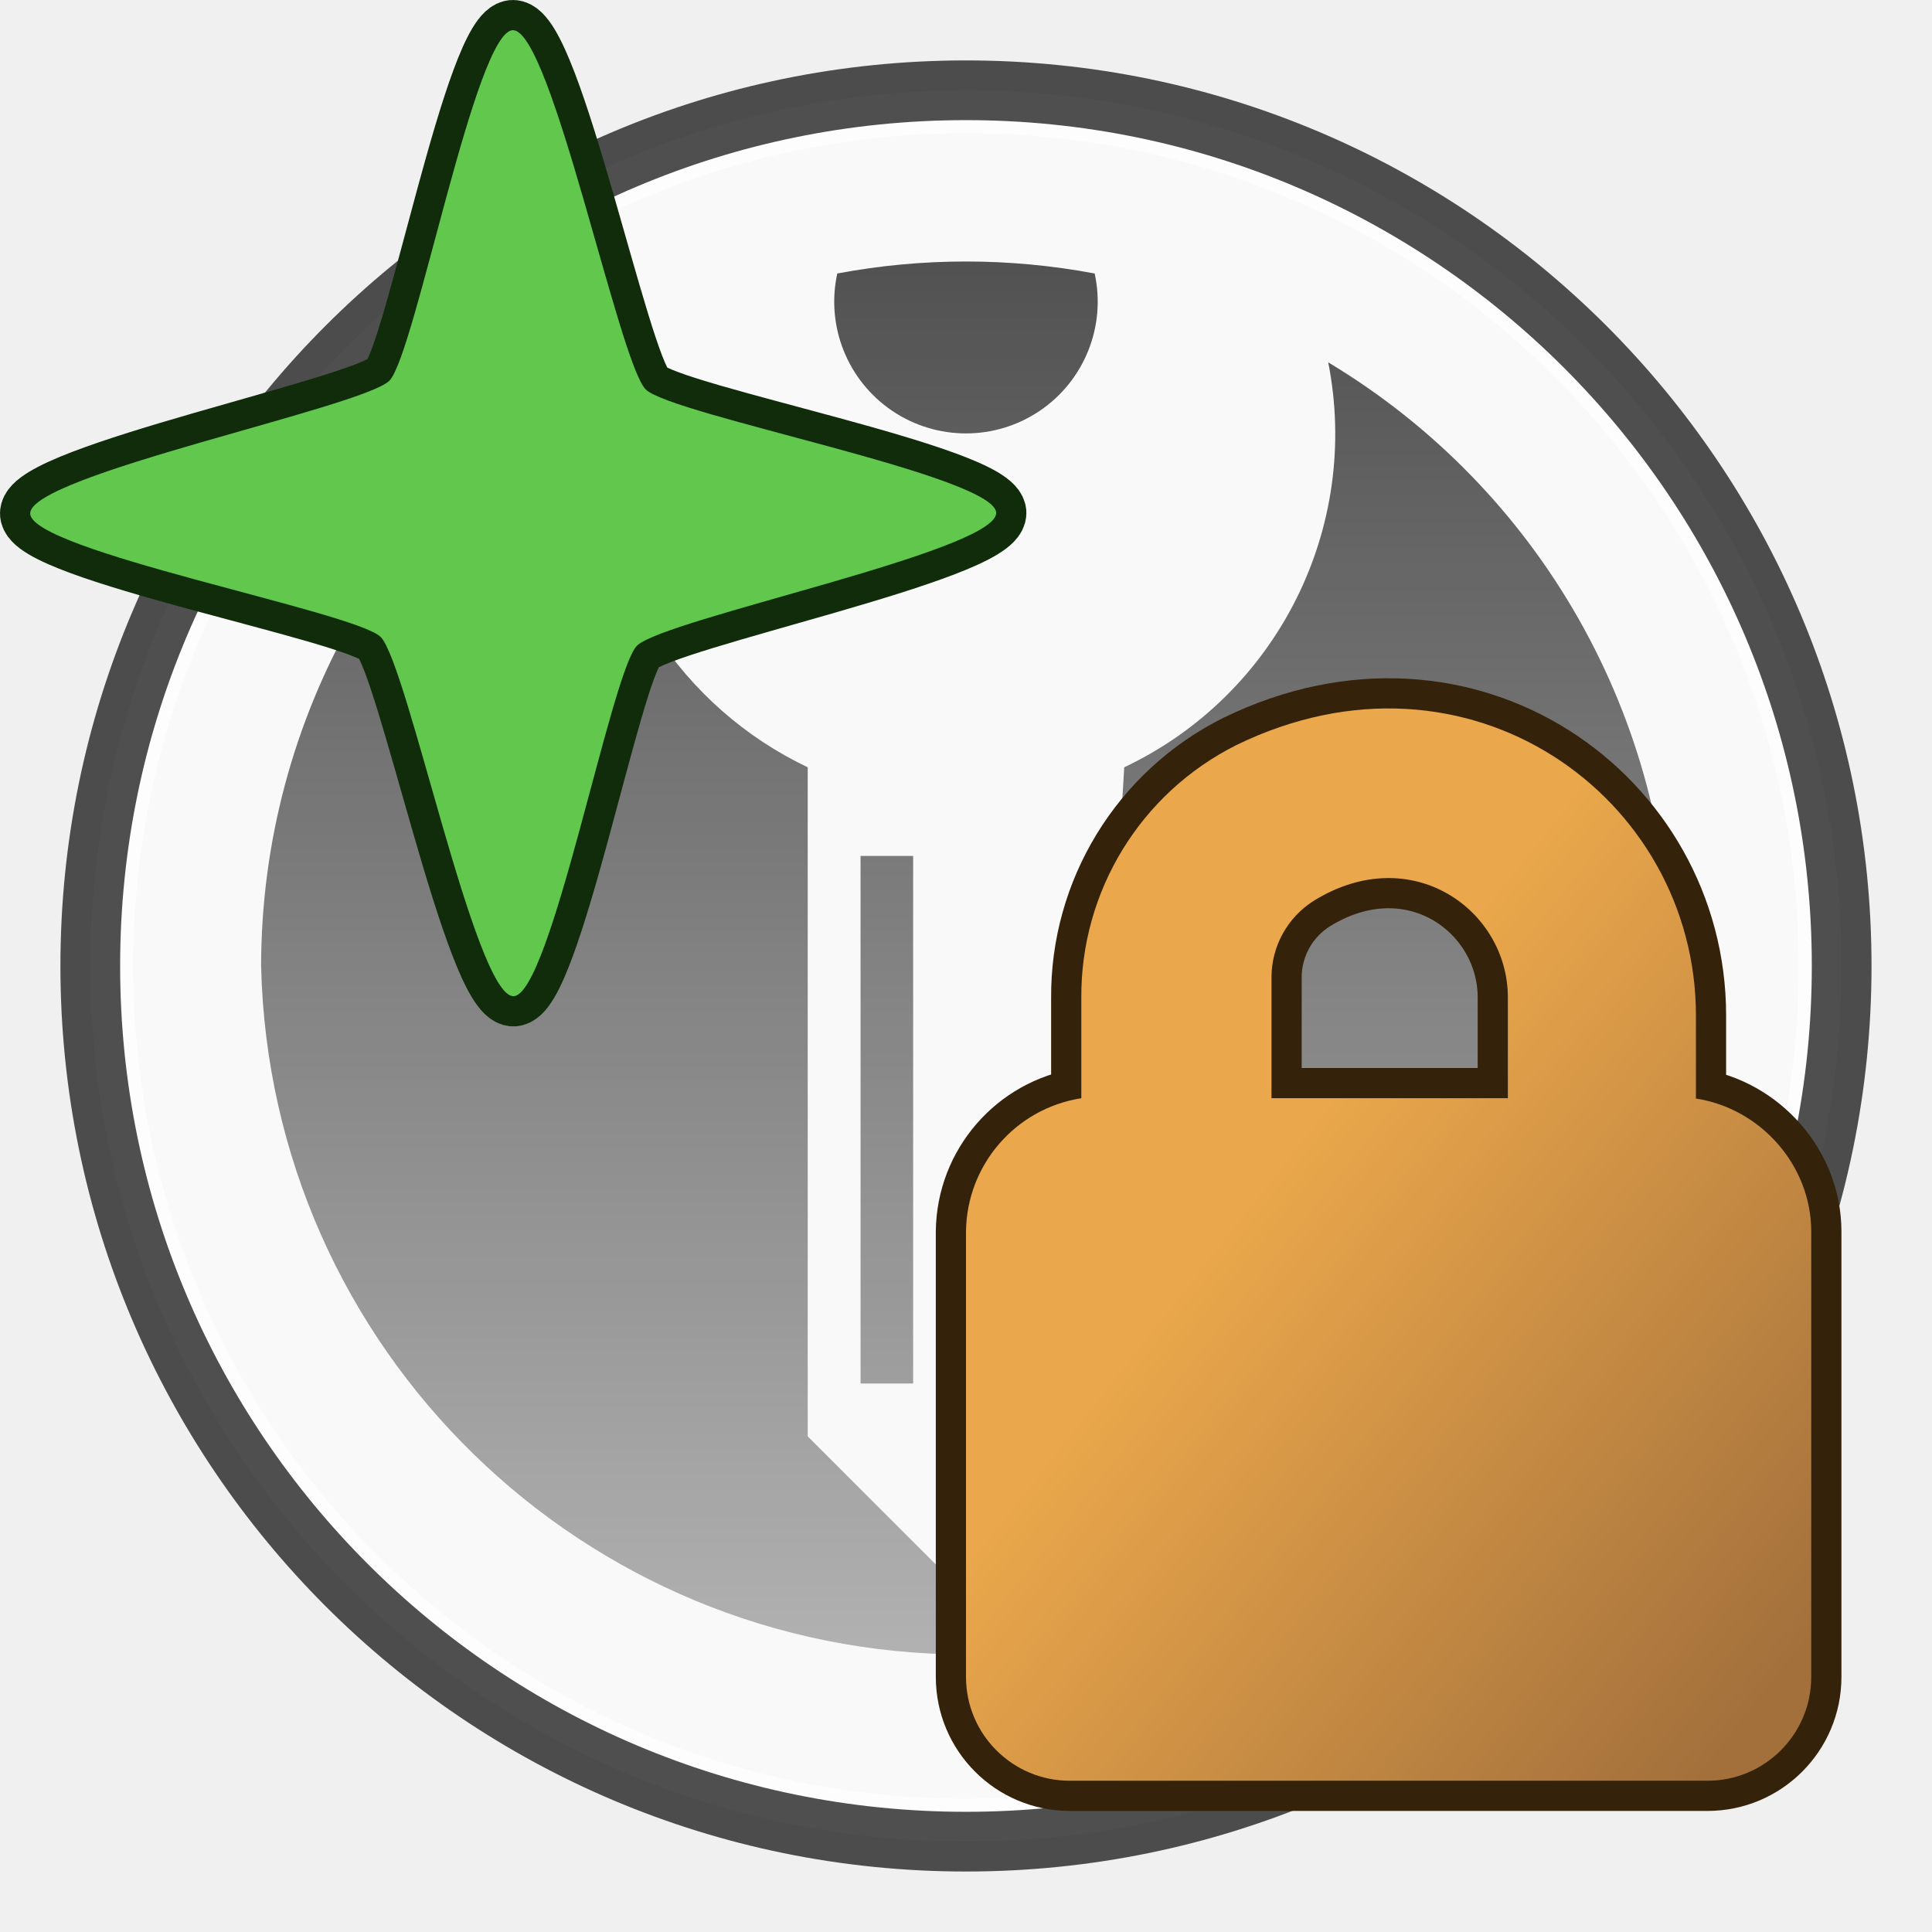
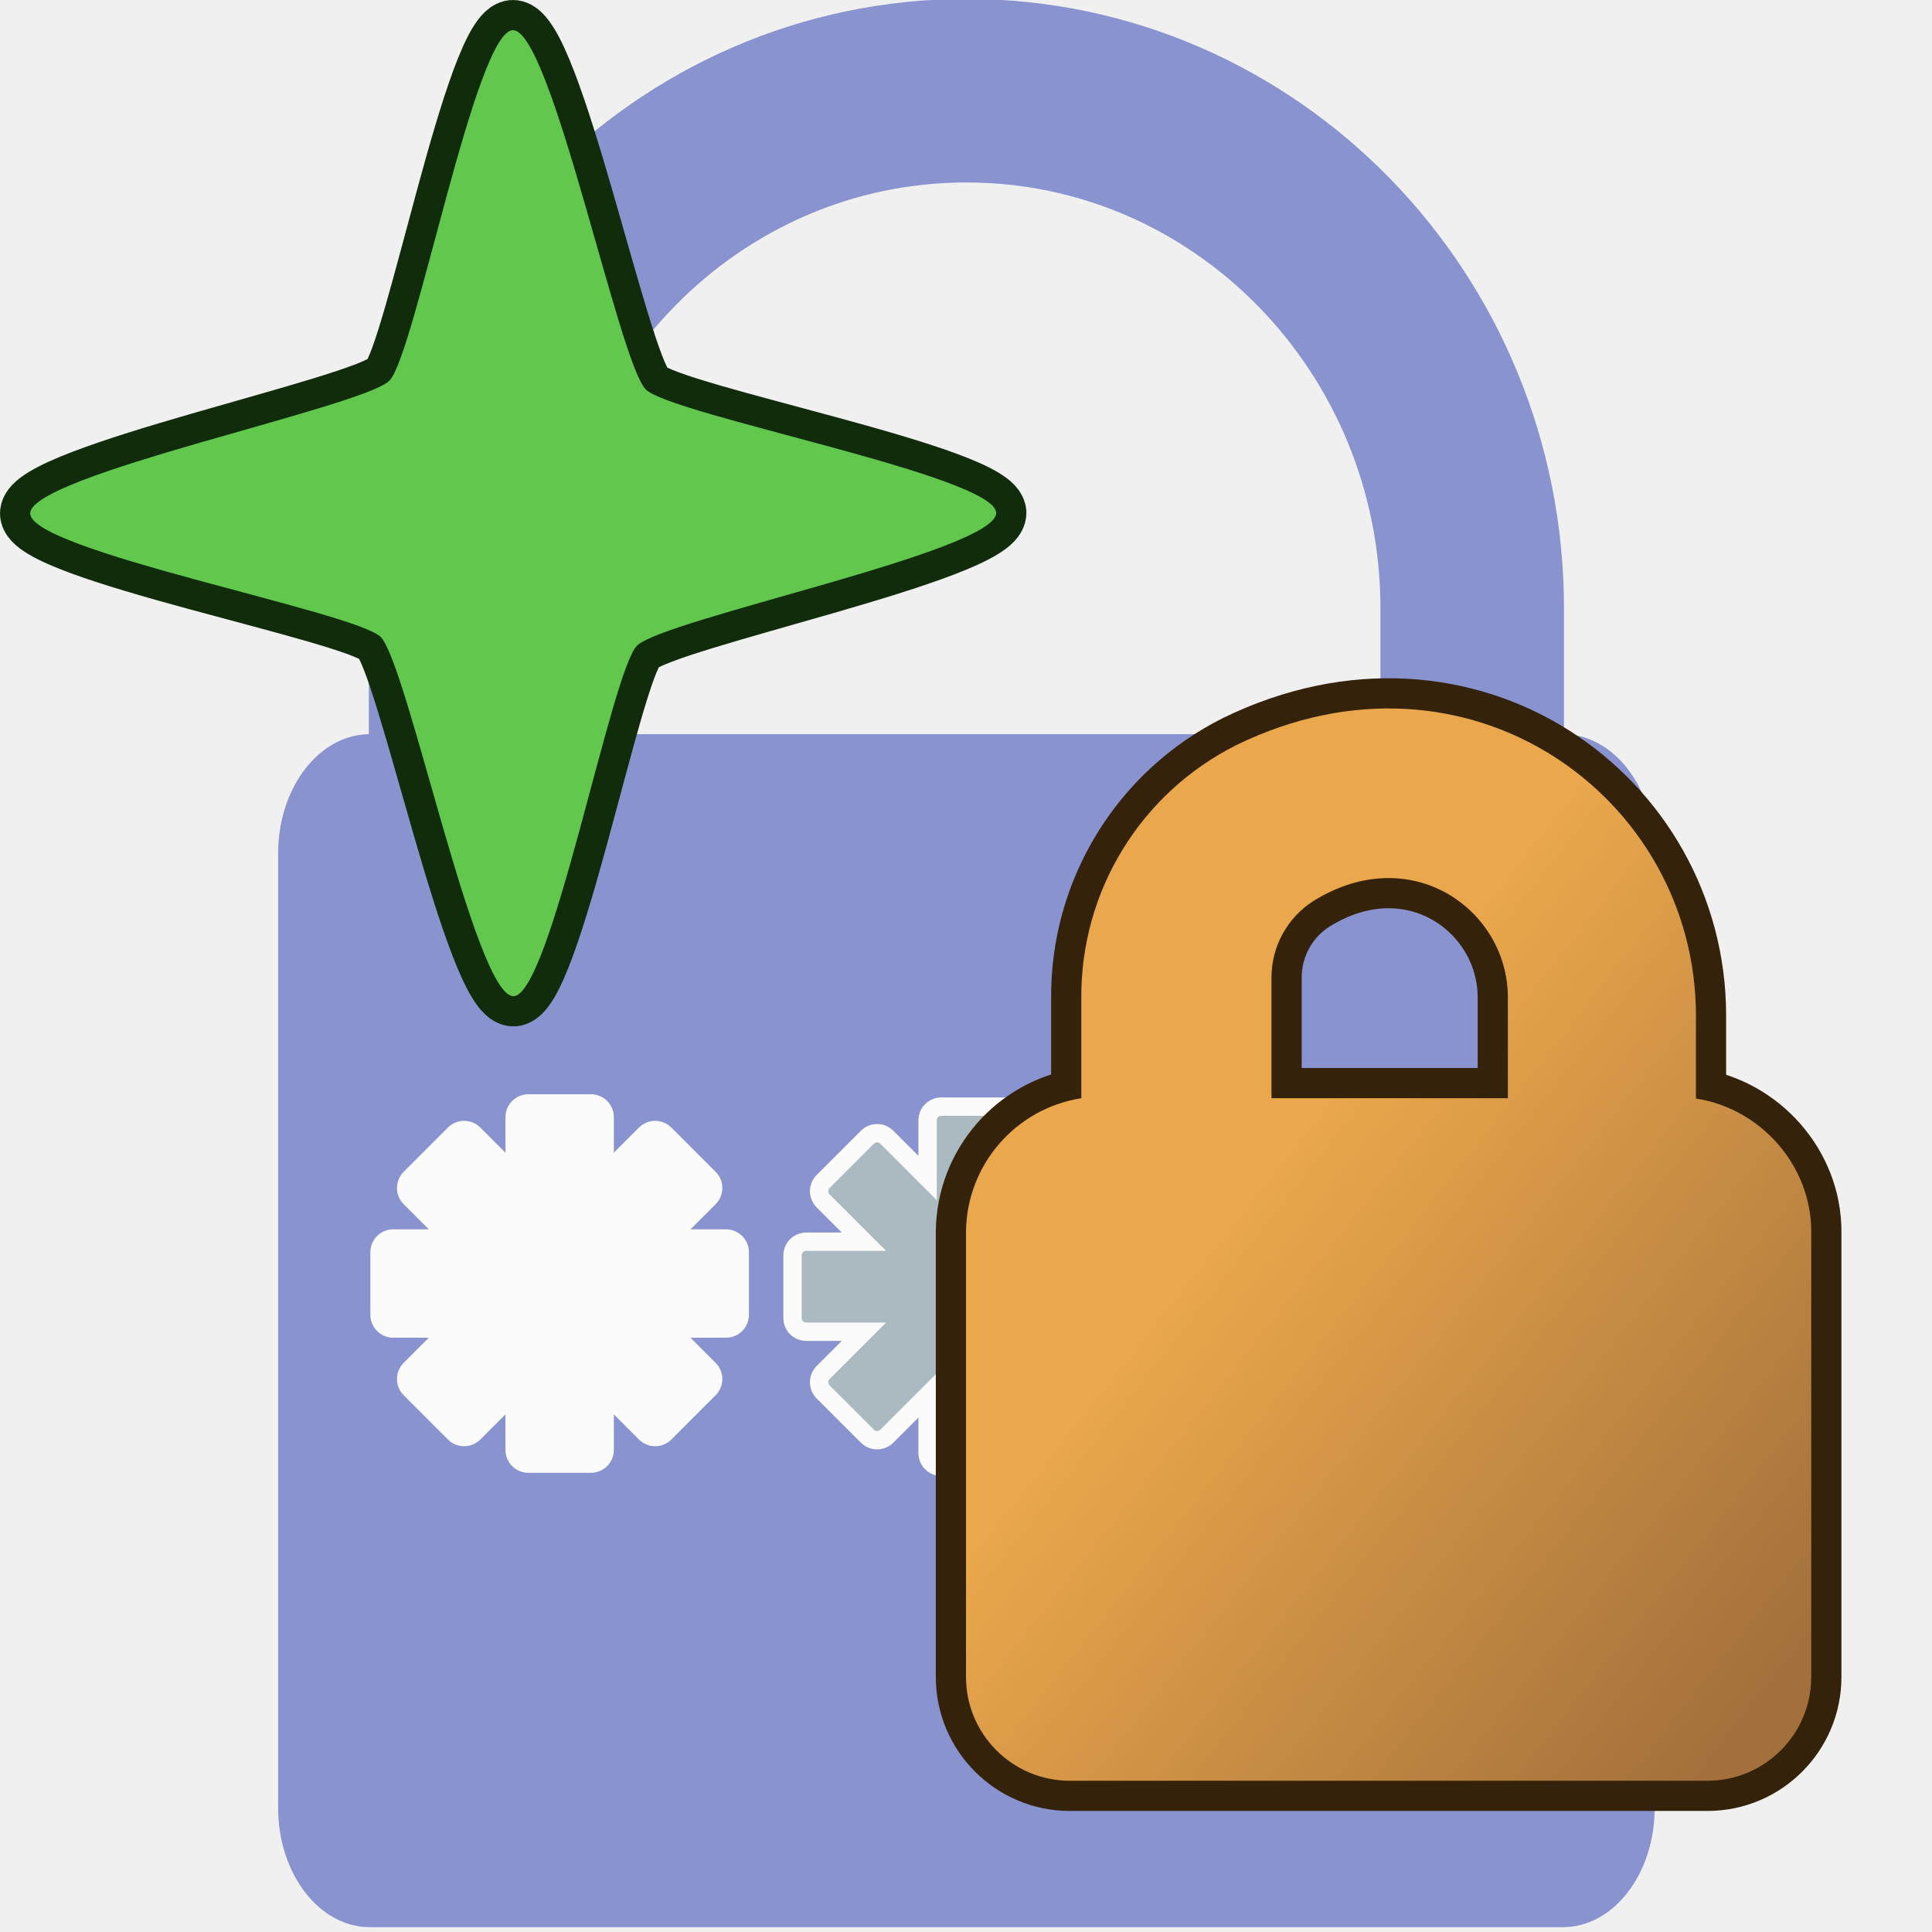
- <svg xmlns="http://www.w3.org/2000/svg" xmlns:xlink="http://www.w3.org/1999/xlink" height="64" width="64" viewBox="0 0 64 64" xml:space="preserve">
+ <svg xmlns="http://www.w3.org/2000/svg" xmlns:xlink="http://www.w3.org/1999/xlink" height="64" width="64" viewBox="0 0 64 64">
  <defs>
-     <linearGradient id="a">
+     <linearGradient id="lock-grad">
      <stop style="stop-color:#eaa74b;stop-opacity:1" offset="0" />
      <stop style="stop-color:#a3703c;stop-opacity:1" offset="1" />
    </linearGradient>
-     <linearGradient id="b">
-       <stop offset="0" style="stop-color:#464646;stop-opacity:1" />
-       <stop offset="1" style="stop-color:#adadad;stop-opacity:1" />
-     </linearGradient>
-     <linearGradient xlink:href="#a" id="d" x1="39.43" y1="42.25" x2="57.97" y2="56.88" gradientUnits="userSpaceOnUse" />
-     <linearGradient xlink:href="#b" id="c" gradientUnits="userSpaceOnUse" x1="53.24" y1="12.75" x2="53.24" y2="86.36" />
+     <linearGradient xlink:href="#lock-grad" id="lock-fill" x1="39.43" y1="42.25" x2="57.97" y2="56.88" gradientUnits="userSpaceOnUse" />
  </defs>
-   <g style="display:inline" transform="translate(.42 .42) scale(.63158)">
-     <circle r="45.93" style="opacity:.871;fill:#fff;fill-opacity:1;fill-rule:evenodd;stroke:#000;stroke-width:3.132;stroke-linecap:round;stroke-linejoin:round;stroke-miterlimit:4;stroke-dasharray:none;stroke-opacity:.784" cx="50" cy="50" />
-     <circle style="opacity:1;fill:none;fill-opacity:1;fill-rule:evenodd;stroke:none;stroke-width:1.5;stroke-linecap:round;stroke-linejoin:round;stroke-miterlimit:4;stroke-dasharray:none;stroke-opacity:1" cx="50" cy="50" r="42.32" />
-     <path style="opacity:1;fill:#f9f9f9;fill-opacity:1;fill-rule:evenodd;stroke:none;stroke-width:2.5;stroke-linecap:round;stroke-linejoin:round;stroke-miterlimit:4;stroke-dasharray:none;stroke-opacity:1" d="M50 6.32A43.68 43.68 0 0 0 6.32 50 43.68 43.68 0 0 0 50 93.68 43.68 43.68 0 0 0 93.68 50 43.68 43.68 0 0 0 50 6.32Zm0 6.72c2.26 0 4.52.22 6.75.64a6.92 6.92 0 1 1-13.5 0c2.23-.42 4.49-.64 6.75-.64Zm-19 5.3a19.36 19.36 0 0 0 10.7 21.24v35.09l8.3 8.3 8.3-8.3-.48-7.35 3.92-3.92-3.92-3.9 5.87-5.88-5.87-5.87.48-8.17A19.35 19.35 0 0 0 69 18.34 36.97 36.97 0 0 1 86.95 50a36.97 36.97 0 0 1-73.92 0c.01-12.98 6.83-25 17.97-31.67Zm13.46 25.9h2.77V71.9h-2.76V44.23z" />
-     <path style="opacity:.94;fill:url(#c);fill-opacity:1;fill-rule:nonzero;stroke:none;stroke-width:.8;stroke-linecap:round;stroke-linejoin:round;stroke-miterlimit:4;stroke-dasharray:none;stroke-opacity:1" d="M56.75 13.68a6.91 6.91 0 1 1-13.5 0 36.48 36.48 0 0 1 13.5 0zM30.63 22.1c0 7.72 4.53 14.37 11.07 17.48v35.09l8.3 8.3 8.3-8.3-.48-7.35 3.92-3.92-3.92-3.9 5.87-5.88-5.87-5.87.48-8.17A19.35 19.35 0 0 0 69 18.34 36.97 36.97 0 0 1 86.95 50a36.97 36.97 0 0 1-73.92 0c.01-12.98 6.83-25 17.97-31.67a19.4 19.4 0 0 0-.38 3.77zm13.83 22.13h2.77V71.9h-2.76V44.24z" />
+   <g transform="scale(0.304) translate(0 0)" opacity="0.7">
+     <path style="fill:none;stroke:#5c6bc0;stroke-width:20;stroke-miterlimit:4" d="M 105.308,9.883 A 55.117,56.435 0 0 0 50.192,66.318 a 55.117,56.435 0 0 0 5.08e-4,0.262 V 140.117 H 160.424 V 66.643 A 55.117,56.435 0 0 0 160.425,66.318 55.117,56.435 0 0 0 105.308,9.883 Z" />
+     <rect style="fill:#5c6bc0;fill-opacity:1;fill-rule:evenodd" width="150" height="130" x="30.308" y="80" rx="10" ry="13" />
+     <path style="fill:#7582c9;fill-opacity:1;stroke:#ffffff;stroke-width:2;stroke-miterlimit:4" d="m 147.576,120.549 c -0.83,0 -1.498,0.668 -1.498,1.498 v 6.282 l -4.442,-4.442 c -0.587,-0.587 -1.533,-0.587 -2.12,0 l -4.819,4.819 c -0.587,0.587 -0.587,1.532 0,2.12 l 4.442,4.442 h -6.282 c -0.83,0 -1.498,0.668 -1.498,1.498 v 6.816 c 0,0.83 0.668,1.498 1.498,1.498 h 6.282 l -4.442,4.442 c -0.587,0.587 -0.587,1.533 0,2.12 l 4.819,4.819 c 0.587,0.587 1.532,0.587 2.12,0 l 4.442,-4.442 v 6.282 c 0,0.83 0.668,1.498 1.498,1.498 h 6.816 c 0.83,0 1.498,-0.668 1.498,-1.498 v -6.282 l 4.442,4.442 c 0.587,0.587 1.532,0.587 2.12,0 l 4.819,-4.819 c 0.587,-0.587 0.587,-1.533 0,-2.12 l -4.442,-4.442 h 6.282 c 0.83,0 1.498,-0.668 1.498,-1.498 v -6.816 c 0,-0.83 -0.668,-1.498 -1.498,-1.498 h -6.282 l 4.442,-4.442 c 0.587,-0.587 0.587,-1.532 0,-2.12 l -4.819,-4.819 c -0.587,-0.587 -1.533,-0.587 -2.12,0 l -4.442,4.442 v -6.282 c 0,-0.83 -0.668,-1.498 -1.498,-1.498 z" />
+     <path style="fill:#8da2ab;fill-opacity:1;stroke:#ffffff;stroke-width:2;stroke-miterlimit:4" d="m 102.576,120.585 c -0.83,0 -1.498,0.668 -1.498,1.498 v 6.282 l -4.442,-4.442 c -0.587,-0.587 -1.533,-0.587 -2.12,0 l -4.819,4.819 c -0.587,0.587 -0.587,1.532 0,2.12 l 4.442,4.442 h -6.282 c -0.83,0 -1.498,0.668 -1.498,1.498 v 6.816 c 0,0.83 0.668,1.498 1.498,1.498 h 6.282 l -4.442,4.442 c -0.587,0.587 -0.587,1.533 0,2.12 l 4.819,4.819 c 0.587,0.587 1.533,0.587 2.12,0 l 4.442,-4.442 v 6.282 c 0,0.83 0.668,1.498 1.498,1.498 h 6.816 c 0.83,0 1.498,-0.668 1.498,-1.498 v -6.282 l 4.442,4.442 c 0.587,0.587 1.532,0.587 2.12,0 l 4.819,-4.819 c 0.587,-0.587 0.587,-1.533 0,-2.12 l -4.442,-4.442 h 6.282 c 0.83,0 1.498,-0.668 1.498,-1.498 v -6.816 c 0,-0.83 -0.668,-1.498 -1.498,-1.498 h -6.282 l 4.442,-4.442 c 0.587,-0.587 0.587,-1.532 0,-2.12 l -4.819,-4.819 c -0.587,-0.587 -1.533,-0.587 -2.12,0 l -4.442,4.442 v -6.282 c 0,-0.83 -0.668,-1.498 -1.498,-1.498 z" />
+     <path style="fill:#ffffff;fill-opacity:1;stroke:#ffffff;stroke-width:2;stroke-miterlimit:4" d="m 57.576,120.239 c -0.83,0 -1.498,0.668 -1.498,1.498 v 6.282 l -4.442,-4.442 c -0.587,-0.587 -1.533,-0.587 -2.12,0 l -4.819,4.819 c -0.587,0.587 -0.587,1.532 0,2.12 l 4.442,4.442 h -6.282 c -0.83,0 -1.498,0.668 -1.498,1.498 v 6.816 c 0,0.83 0.668,1.498 1.498,1.498 h 6.282 l -4.442,4.442 c -0.587,0.587 -0.587,1.533 0,2.12 l 4.819,4.819 c 0.587,0.587 1.533,0.587 2.12,0 l 4.442,-4.442 v 6.282 c 0,0.83 0.668,1.498 1.498,1.498 h 6.816 c 0.83,0 1.498,-0.668 1.498,-1.498 v -6.282 l 4.442,4.442 c 0.587,0.587 1.532,0.587 2.12,0 l 4.819,-4.819 c 0.587,-0.587 0.587,-1.533 0,-2.12 l -4.442,-4.442 h 6.282 c 0.83,0 1.498,-0.668 1.498,-1.498 v -6.816 c 0,-0.83 -0.668,-1.498 -1.498,-1.498 h -6.282 l 4.442,-4.442 c 0.587,-0.587 0.587,-1.532 0,-2.12 l -4.819,-4.819 c -0.587,-0.587 -1.533,-0.587 -2.12,0 l -4.442,4.442 v -6.282 c 0,-0.83 -0.668,-1.498 -1.498,-1.498 z" />
  </g>
-   <g stroke="#0c0c0c" stroke-opacity=".8" style="display:inline;stroke:#34220a;stroke-width:1;stroke-opacity:1">
-     <g style="display:inline;stroke:#34220a;stroke-width:.846;stroke-opacity:1">
-       <path d="M17 33c-1.27-.04-3.5-11-4.39-11.9C11.74 20.25.96 18.24 1 17c.04-1.27 11-3.5 11.9-4.39C13.75 11.74 15.76.96 17 1c1.27.04 3.5 11 4.39 11.9.87.86 11.65 2.87 11.61 4.1-.04 1.27-11 3.5-11.9 4.39-.86.87-2.87 11.65-4.1 11.61z" display="inline" fill="#62c74d" stroke="none" style="display:inline;stroke:#102c0b;stroke-width:2;stroke-dasharray:none;stroke-opacity:1;paint-order:stroke fill markers" />
-     </g>
-     <g style="display:inline;stroke:#34220a;stroke-width:1;stroke-opacity:1">
-       <path d="M56.18 36.38v-2.74c0-7.24-7.55-12.7-15.22-8.96a9.3 9.3 0 0 0-5.14 8.4v3.3A4.52 4.52 0 0 0 32 40.79v14.76c0 1.9 1.54 3.44 3.44 3.44h21.12c1.9 0 3.44-1.54 3.44-3.44V40.8c0-2.2-1.68-4.08-3.82-4.41zm-6.23 0h-7.83v-4a3 3 0 0 1 1.4-2.54c3.23-2 6.43.3 6.43 3.2v3.34z" display="inline" fill="#eaa74b" stroke="none" style="display:inline;fill:url(#d);fill-opacity:1;stroke:#34220a;stroke-width:2;stroke-linecap:round;stroke-linejoin:round;stroke-dasharray:none;stroke-opacity:1;paint-order:stroke fill markers" />
-     </g>
+   <g style="display:inline;stroke:#34220a;stroke-width:.846;stroke-opacity:1">
+     <path d="M17 33c-1.27-.04-3.5-11-4.39-11.9C11.74 20.25.96 18.24 1 17c.04-1.27 11-3.5 11.9-4.39C13.75 11.74 15.76.96 17 1c1.27.04 3.5 11 4.39 11.9.87.86 11.65 2.87 11.61 4.1-.04 1.27-11 3.5-11.9 4.39-.86.87-2.87 11.65-4.1 11.61z" fill="#62c74d" stroke="none" style="display:inline;stroke:#102c0b;stroke-width:2;stroke-dasharray:none;stroke-opacity:1;paint-order:stroke fill markers" />
+   </g>
+   <g style="display:inline;stroke:#34220a;stroke-width:1;stroke-opacity:1">
+     <path d="M56.18 36.38v-2.74c0-7.24-7.55-12.7-15.22-8.96a9.3 9.3 0 0 0-5.14 8.4v3.3A4.52 4.52 0 0 0 32 40.79v14.76c0 1.9 1.54 3.44 3.44 3.44h21.12c1.9 0 3.44-1.54 3.44-3.44V40.8c0-2.2-1.68-4.08-3.82-4.41zm-6.23 0h-7.83v-4a3 3 0 0 1 1.4-2.54c3.23-2 6.43.3 6.43 3.2v3.34z" fill="#eaa74b" stroke="none" style="fill:url(#lock-fill);fill-opacity:1;stroke:#34220a;stroke-width:2;stroke-linecap:round;stroke-linejoin:round;paint-order:stroke fill markers" />
  </g>
</svg>
